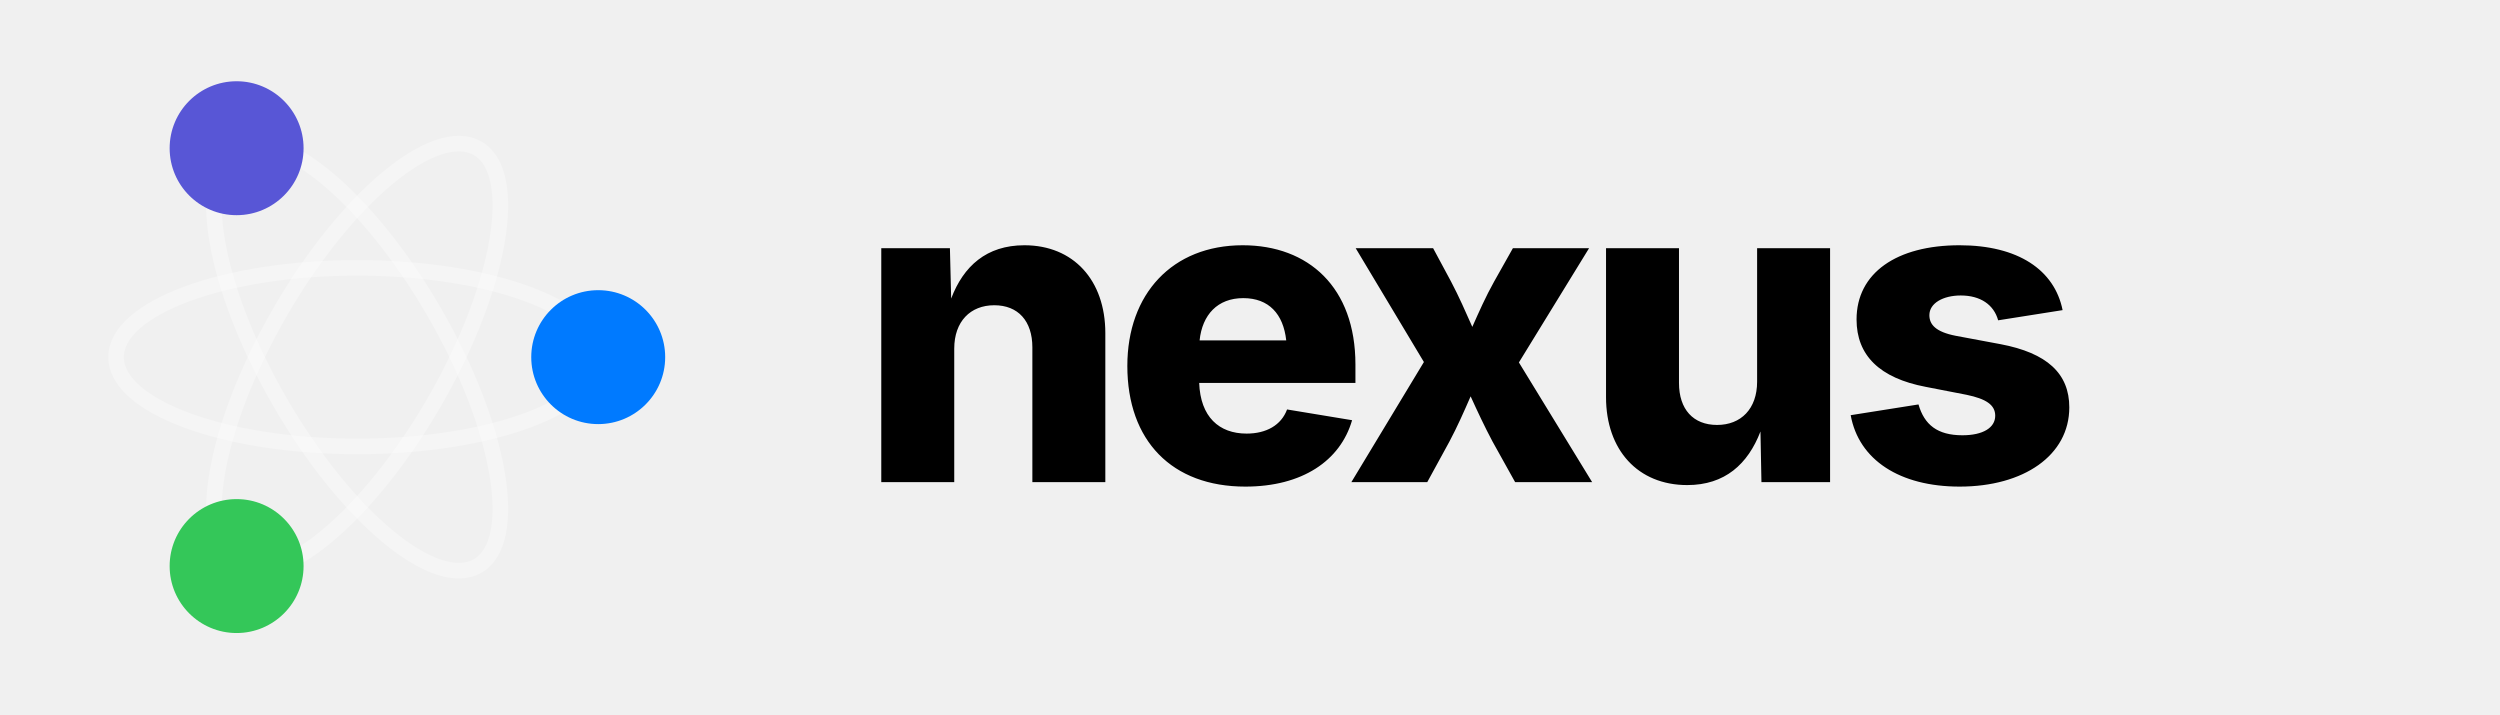
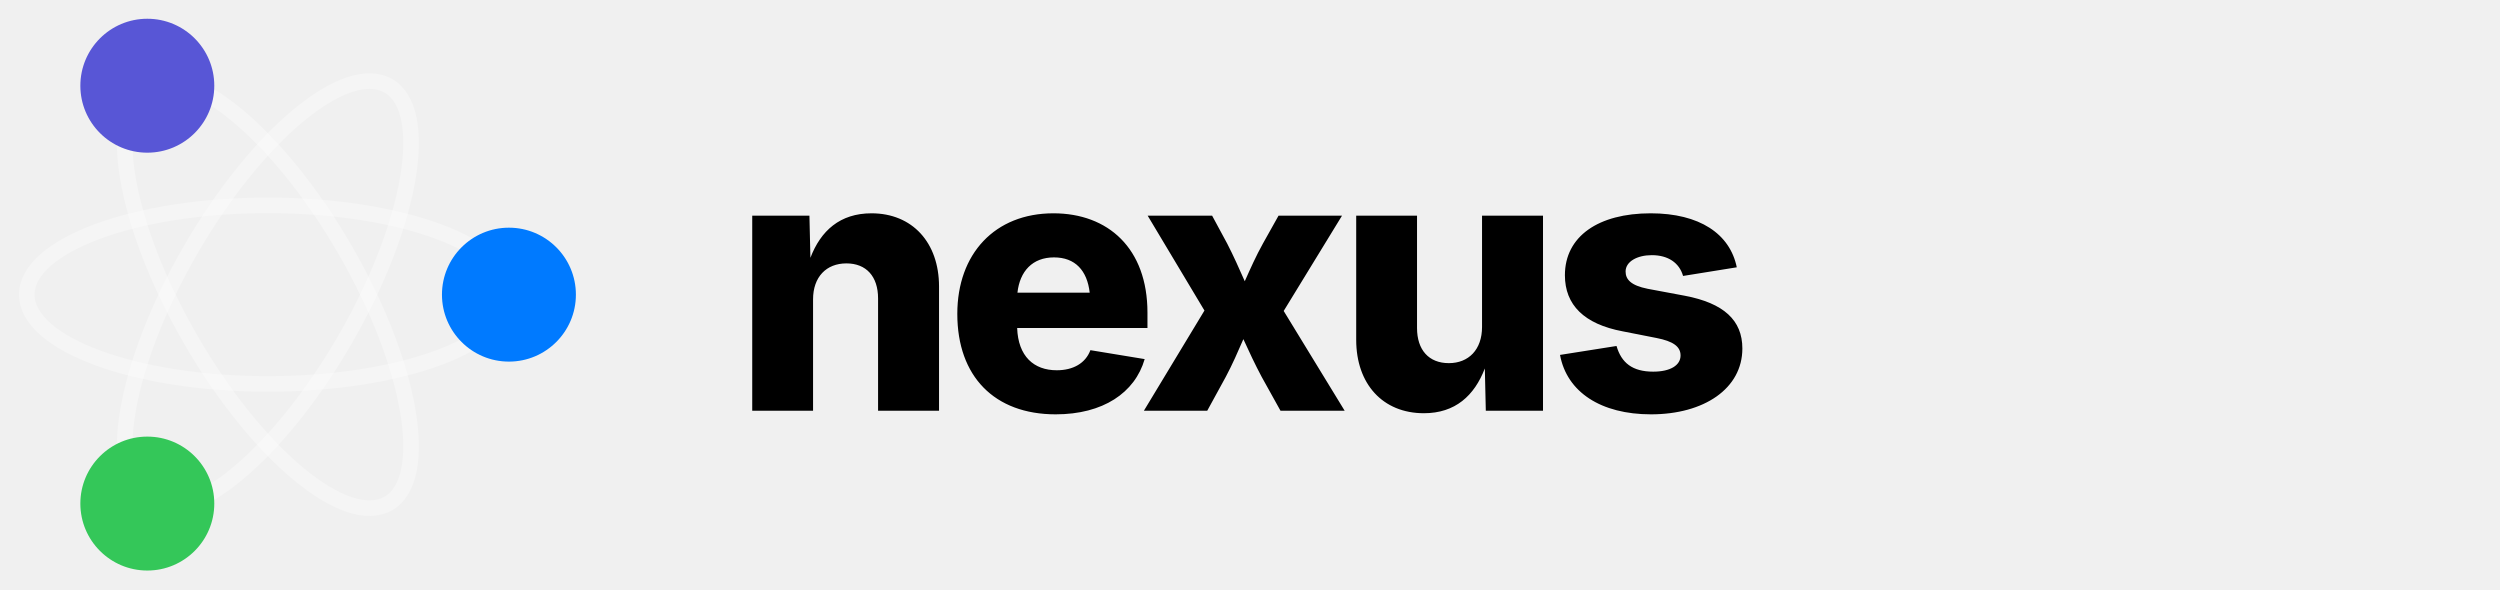
- <svg xmlns="http://www.w3.org/2000/svg" viewBox="0 0 280 80" width="280" height="80" fill="none" role="img" aria-label="nexus">
-   <ellipse cx="40" cy="40" rx="27" ry="10" fill="none" stroke="#ffffff" stroke-width="1.75" opacity="0.32" />
-   <ellipse cx="40" cy="40" rx="27" ry="10" fill="none" stroke="#ffffff" stroke-width="1.75" opacity="0.32" transform="rotate(60 40 40)" />
-   <ellipse cx="40" cy="40" rx="27" ry="10" fill="none" stroke="#ffffff" stroke-width="1.75" opacity="0.32" transform="rotate(120 40 40)" />
-   <circle cx="67" cy="40" r="7.5" fill="#007AFF" />
-   <circle cx="26.5" cy="63.4" r="7.5" fill="#34C759" />
-   <circle cx="26.5" cy="16.6" r="7.5" fill="#5856D6" />
-   <text x="96" y="54" fill="currentColor" font-family="-apple-system, BlinkMacSystemFont, 'Inter', 'SF Pro Display', sans-serif" font-size="48" font-weight="800" letter-spacing="-1.92">nexus</text>
+ <svg xmlns="http://www.w3.org/2000/svg" viewBox="0 0 280 66" width="280" height="66" fill="none" role="img" aria-label="nexus">
+   <svg x="0" y="0" width="66" height="66" viewBox="10 7 66 66">
+     <ellipse cx="40" cy="40" rx="27" ry="10" fill="none" stroke="#ffffff" stroke-width="1.75" opacity="0.32" />
+     <ellipse cx="40" cy="40" rx="27" ry="10" fill="none" stroke="#ffffff" stroke-width="1.75" opacity="0.32" transform="rotate(60 40 40)" />
+     <ellipse cx="40" cy="40" rx="27" ry="10" fill="none" stroke="#ffffff" stroke-width="1.75" opacity="0.32" transform="rotate(120 40 40)" />
+     <circle cx="67" cy="40" r="7.5" fill="#007AFF" />
+     <circle cx="26.5" cy="63.4" r="7.5" fill="#34C759" />
+     <circle cx="26.5" cy="16.6" r="7.5" fill="#5856D6" />
+   </svg>
+   <text x="82" y="46" fill="currentColor" font-family="-apple-system, BlinkMacSystemFont, 'Inter', 'SF Pro Display', sans-serif" font-size="40" font-weight="800" letter-spacing="-1.6">nexus</text>
</svg>
